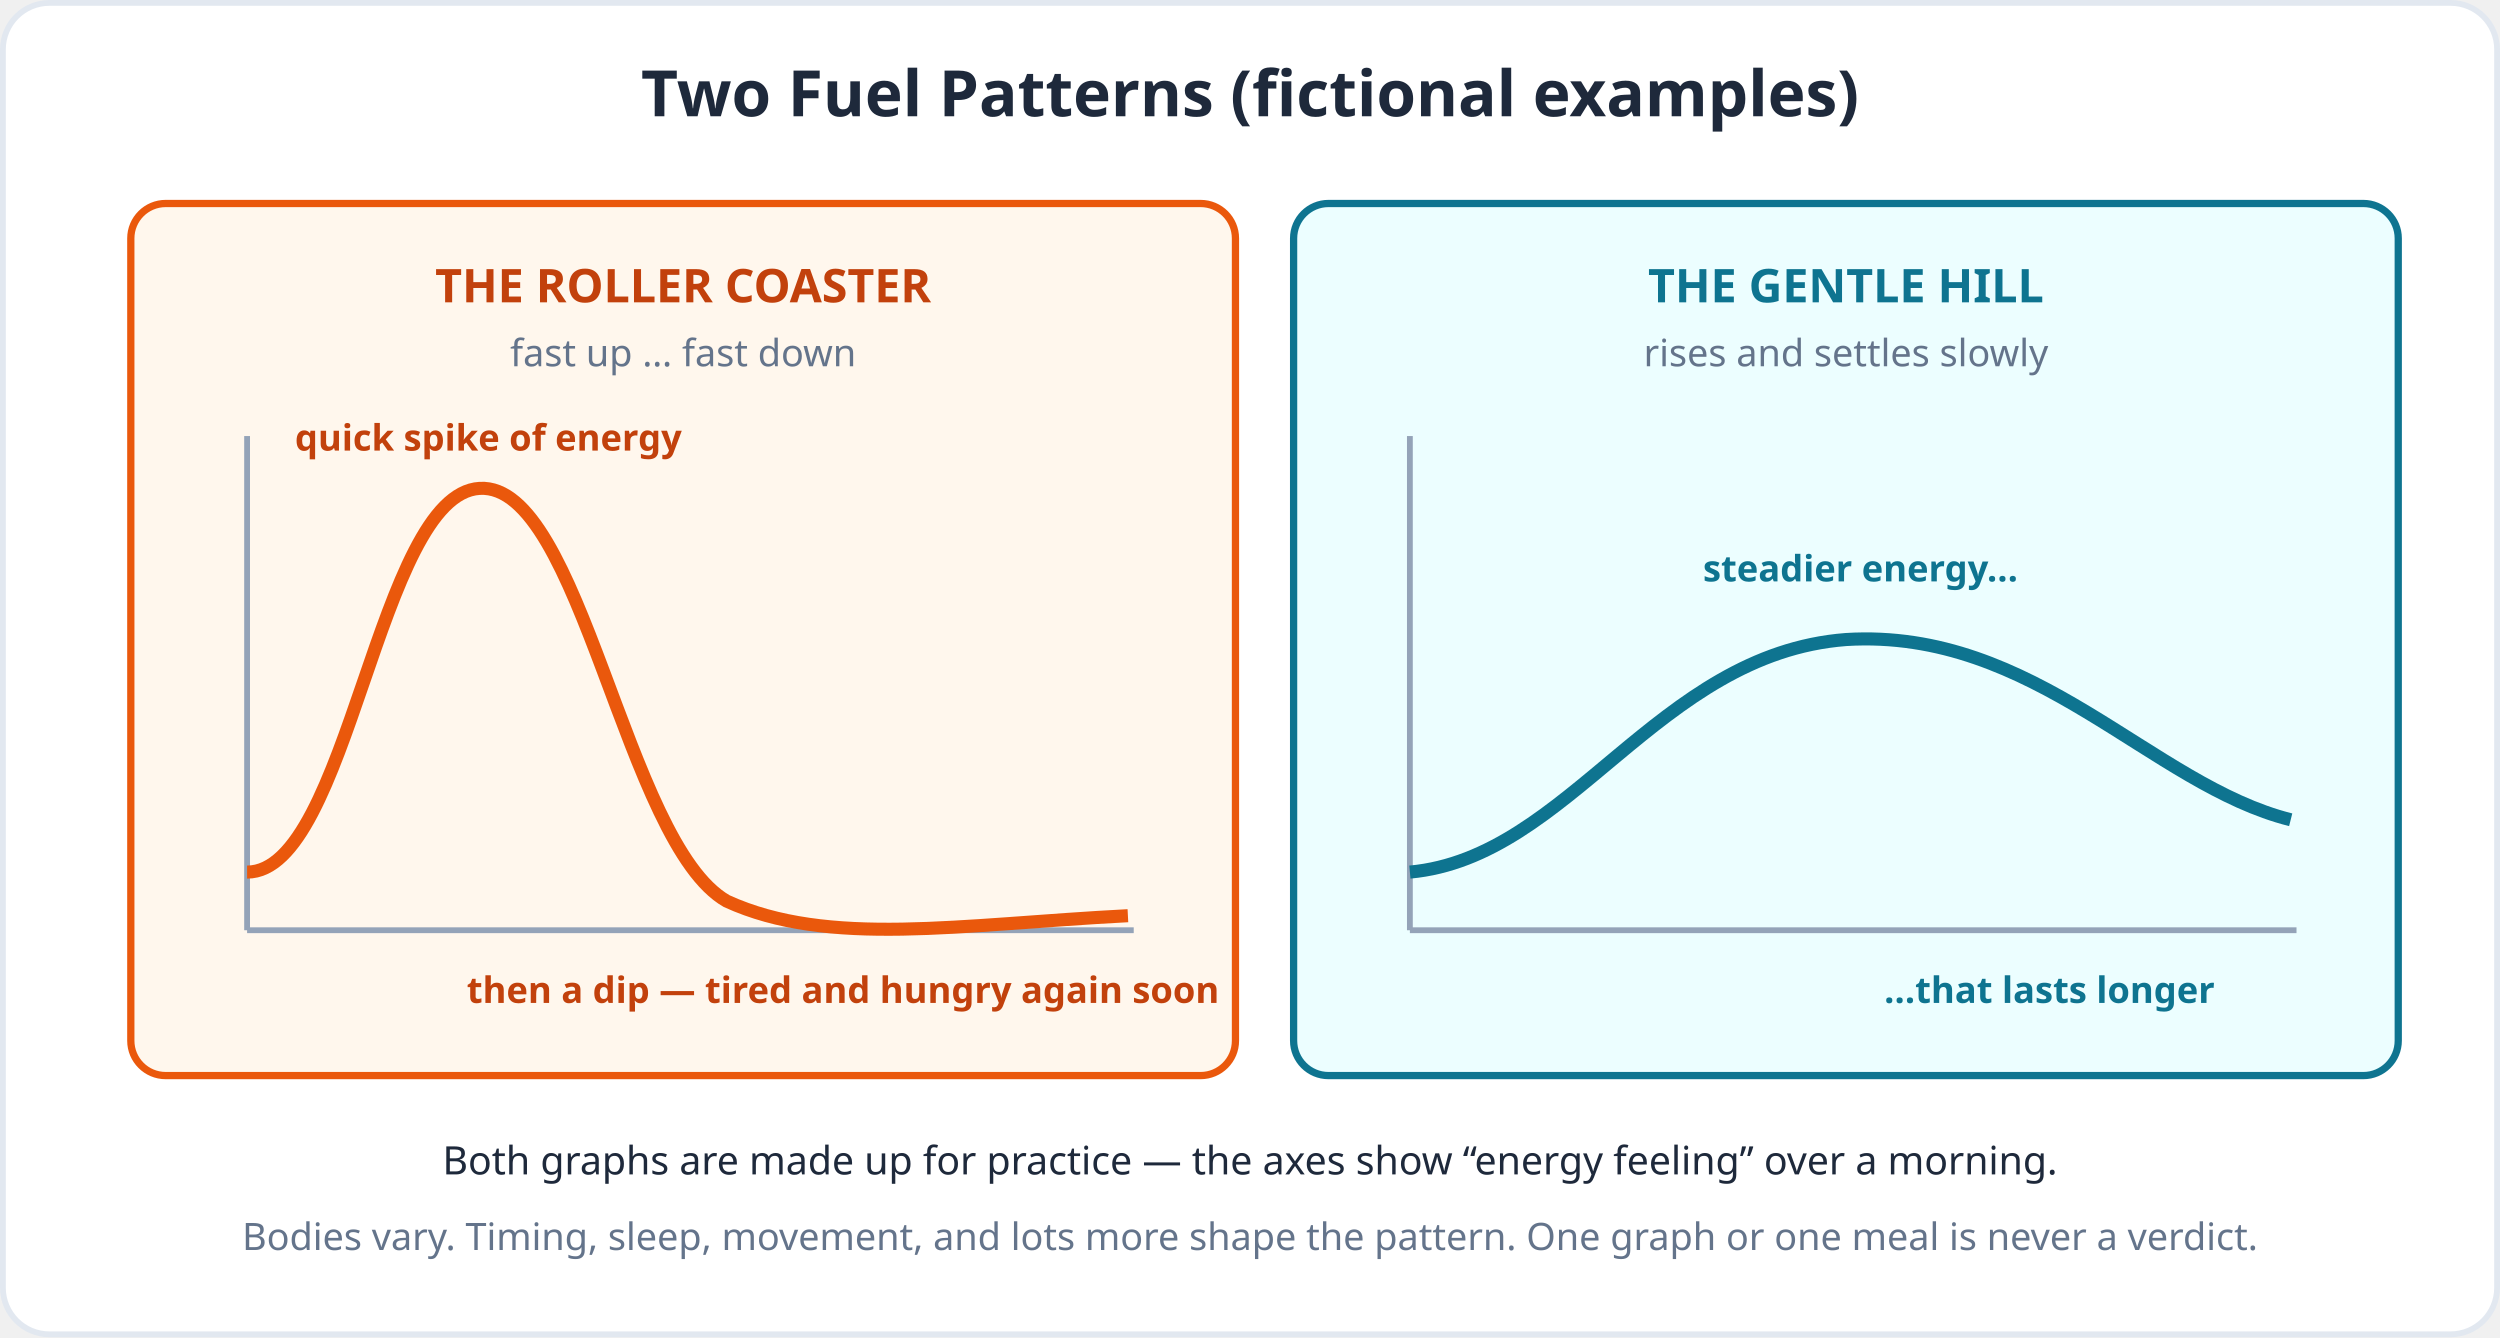
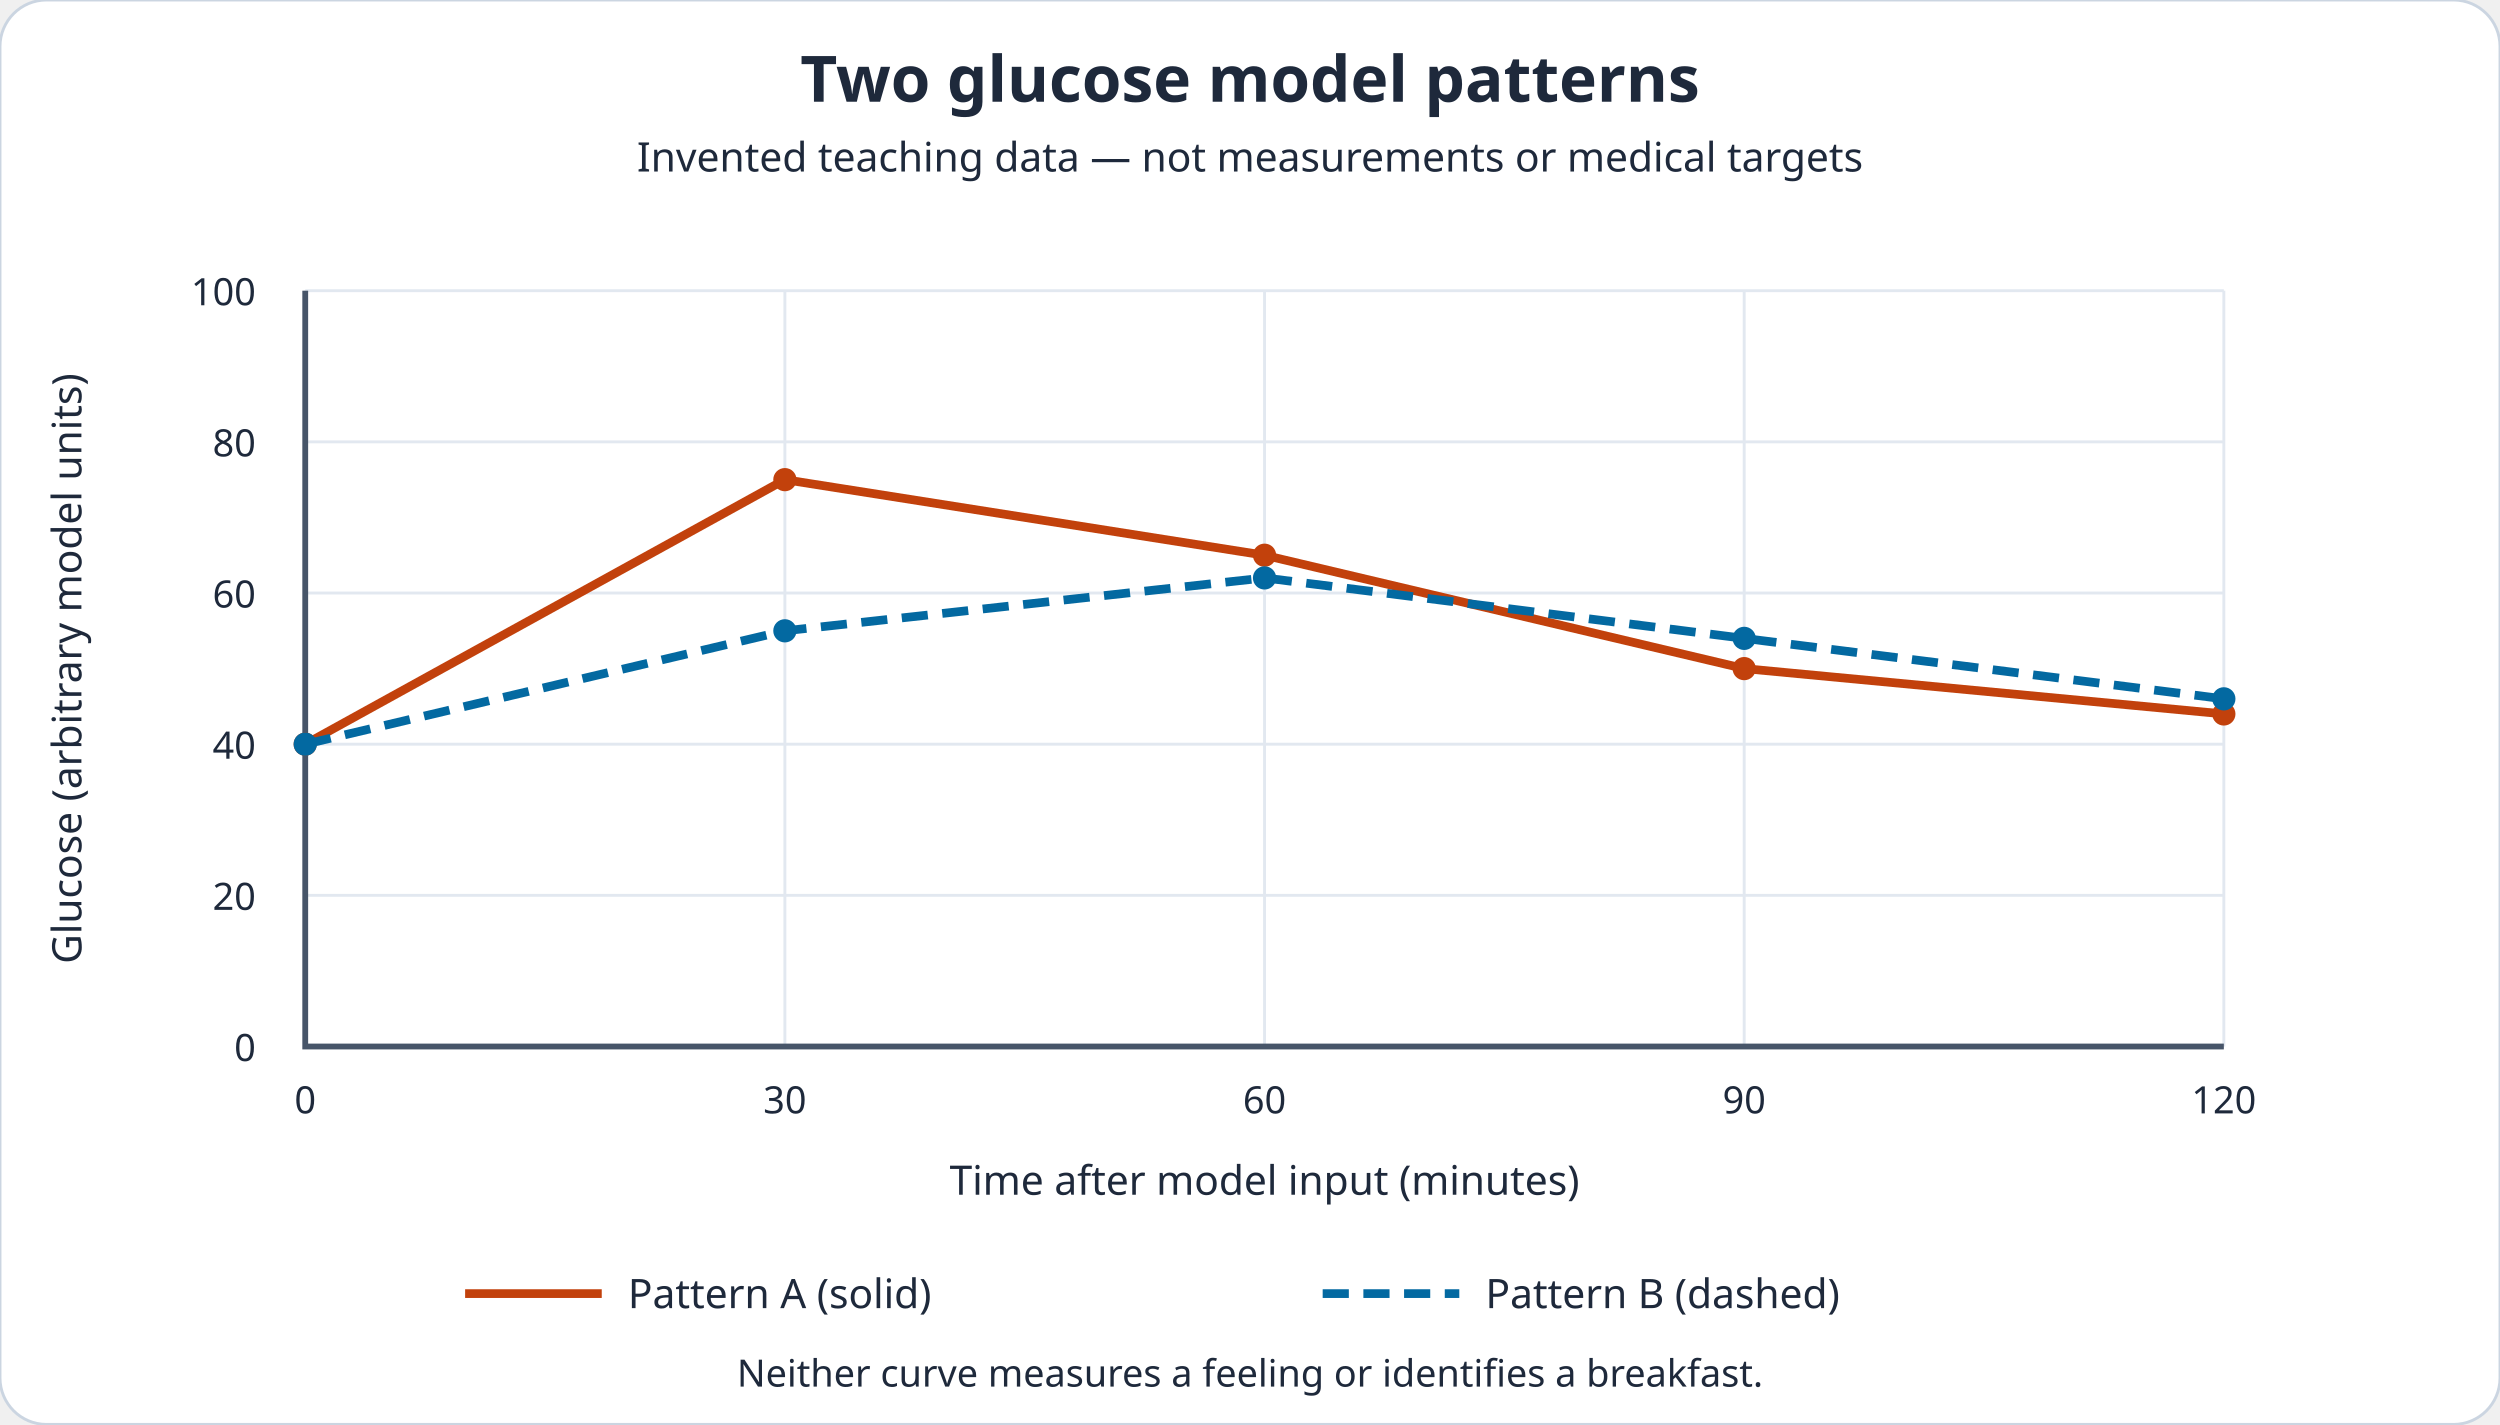
- <svg xmlns="http://www.w3.org/2000/svg" viewBox="0 0 860 460" role="img" aria-labelledby="fpaTitle">
-   <rect x="1" y="1" width="858" height="458" rx="16" fill="#ffffff" stroke="#e2e8f0" stroke-width="2" />
-   <text x="430" y="40" text-anchor="middle" font-family="'Segoe UI', system-ui, sans-serif" font-size="22" font-weight="700" fill="#1e293b">Two Fuel Patterns (fictional examples)</text>
-   <g>
-     <rect x="45" y="70" width="380" height="300" rx="12" fill="#fff7ed" stroke="#ea580c" stroke-width="2.5" />
-     <text x="235" y="104" text-anchor="middle" font-family="'Segoe UI', system-ui, sans-serif" font-size="16" font-weight="800" fill="#c2410c">THE ROLLER COASTER</text>
-     <text x="235" y="126" text-anchor="middle" font-family="'Segoe UI', system-ui, sans-serif" font-size="13" fill="#64748b">fast up … fast down</text>
-     <g stroke="#94a3b8" stroke-width="2">
-       <line x1="85" y1="320" x2="390" y2="320" />
-       <line x1="85" y1="320" x2="85" y2="150" />
-     </g>
-     <path d="M85,300 C120,300 130,170 165,168 C200,166 215,290 250,310 C285,326 330,318 388,315" fill="none" stroke="#ea580c" stroke-width="4.5" />
-     <text x="168" y="155" text-anchor="middle" font-family="'Segoe UI', system-ui, sans-serif" font-size="12.5" fill="#c2410c" font-weight="700">quick spike of energy</text>
-     <text x="290" y="345" text-anchor="middle" font-family="'Segoe UI', system-ui, sans-serif" font-size="12.5" fill="#c2410c" font-weight="700">then a dip — tired and hungry again soon</text>
-   </g>
-   <g>
-     <rect x="445" y="70" width="380" height="300" rx="12" fill="#ecfeff" stroke="#0e7490" stroke-width="2.5" />
-     <text x="635" y="104" text-anchor="middle" font-family="'Segoe UI', system-ui, sans-serif" font-size="16" font-weight="800" fill="#0e7490">THE GENTLE HILL</text>
-     <text x="635" y="126" text-anchor="middle" font-family="'Segoe UI', system-ui, sans-serif" font-size="13" fill="#64748b">rises and settles slowly</text>
-     <g stroke="#94a3b8" stroke-width="2">
-       <line x1="485" y1="320" x2="790" y2="320" />
-       <line x1="485" y1="320" x2="485" y2="150" />
-     </g>
-     <path d="M485,300 C540,295 570,225 635,220 C700,216 740,270 788,282" fill="none" stroke="#0e7490" stroke-width="4.5" />
-     <text x="640" y="200" text-anchor="middle" font-family="'Segoe UI', system-ui, sans-serif" font-size="12.5" fill="#0e7490" font-weight="700">steadier energy…</text>
-     <text x="705" y="345" text-anchor="middle" font-family="'Segoe UI', system-ui, sans-serif" font-size="12.5" fill="#0e7490" font-weight="700">…that lasts longer</text>
-   </g>
-   <g font-family="'Segoe UI', system-ui, sans-serif" text-anchor="middle">
-     <text x="430" y="404" font-size="13.5" fill="#1e293b">Both graphs are made up for practice — the axes show “energy feeling” over a morning.</text>
-     <text x="430" y="430" font-size="13" fill="#64748b">Bodies vary. Timing, sleep, movement, and lots more shape the pattern. One graph or one meal is never a verdict.</text>
+ <svg xmlns="http://www.w3.org/2000/svg" viewBox="0 0 860 490" role="img" aria-labelledby="title desc">
+   <rect width="860" height="490" rx="16" fill="#fff" stroke="#cbd5e1" />
+   <g font-family="system-ui, sans-serif" fill="#1e293b">
+     <text x="430" y="35" text-anchor="middle" font-size="22" font-weight="700">Two glucose model patterns</text>
+     <text x="430" y="59" text-anchor="middle" font-size="14">Invented teaching data — not measurements or medical targets</text>
+     <text transform="translate(28,230) rotate(-90)" text-anchor="middle" font-size="14">Glucose (arbitrary model units)</text>
+     <line x1="105" y1="360.0" x2="765" y2="360.0" stroke="#e2e8f0" />
+     <text x="88" y="365.0" text-anchor="end" font-size="13">0</text>
+     <line x1="105" y1="308.0" x2="765" y2="308.0" stroke="#e2e8f0" />
+     <text x="88" y="313.0" text-anchor="end" font-size="13">20</text>
+     <line x1="105" y1="256.0" x2="765" y2="256.0" stroke="#e2e8f0" />
+     <text x="88" y="261.0" text-anchor="end" font-size="13">40</text>
+     <line x1="105" y1="204.0" x2="765" y2="204.0" stroke="#e2e8f0" />
+     <text x="88" y="209.0" text-anchor="end" font-size="13">60</text>
+     <line x1="105" y1="152.0" x2="765" y2="152.0" stroke="#e2e8f0" />
+     <text x="88" y="157.0" text-anchor="end" font-size="13">80</text>
+     <line x1="105" y1="100.0" x2="765" y2="100.0" stroke="#e2e8f0" />
+     <text x="88" y="105.0" text-anchor="end" font-size="13">100</text>
+     <line x1="105" y1="100" x2="105" y2="360" stroke="#e2e8f0" />
+     <text x="105" y="383" text-anchor="middle" font-size="13">0</text>
+     <line x1="270" y1="100" x2="270" y2="360" stroke="#e2e8f0" />
+     <text x="270" y="383" text-anchor="middle" font-size="13">30</text>
+     <line x1="435" y1="100" x2="435" y2="360" stroke="#e2e8f0" />
+     <text x="435" y="383" text-anchor="middle" font-size="13">60</text>
+     <line x1="600" y1="100" x2="600" y2="360" stroke="#e2e8f0" />
+     <text x="600" y="383" text-anchor="middle" font-size="13">90</text>
+     <line x1="765" y1="100" x2="765" y2="360" stroke="#e2e8f0" />
+     <text x="765" y="383" text-anchor="middle" font-size="13">120</text>
+     <path d="M105 100 V360 H765" fill="none" stroke="#475569" stroke-width="2" />
+     <text x="435" y="411" text-anchor="middle" font-size="14">Time after model input (minutes)</text>
+     <polyline points="105,256.0 270,165.0 435,191.0 600,230.0 765,245.6" fill="none" stroke="#c2410c" stroke-width="3" />
+     <circle cx="105" cy="256.0" r="4" fill="#c2410c" />
+     <circle cx="270" cy="165.0" r="4" fill="#c2410c" />
+     <circle cx="435" cy="191.0" r="4" fill="#c2410c" />
+     <circle cx="600" cy="230.0" r="4" fill="#c2410c" />
+     <circle cx="765" cy="245.6" r="4" fill="#c2410c" />
+     <polyline points="105,256.0 270,217.0 435,198.8 600,219.6 765,240.4" fill="none" stroke="#0369a1" stroke-width="3" stroke-dasharray="9 5" />
+     <circle cx="105" cy="256.0" r="4" fill="#0369a1" />
+     <circle cx="270" cy="217.0" r="4" fill="#0369a1" />
+     <circle cx="435" cy="198.8" r="4" fill="#0369a1" />
+     <circle cx="600" cy="219.6" r="4" fill="#0369a1" />
+     <circle cx="765" cy="240.4" r="4" fill="#0369a1" />
+     <line x1="160" y1="445" x2="207" y2="445" stroke="#c2410c" stroke-width="3" />
+     <text x="216" y="450" font-size="14">Pattern A (solid)</text>
+     <line x1="455" y1="445" x2="502" y2="445" stroke="#0369a1" stroke-width="3" stroke-dasharray="9 5" />
+     <text x="511" y="450" font-size="14">Pattern B (dashed)</text>
+     <text x="430" y="477" text-anchor="middle" font-size="13">Neither curve measures a feeling or identifies a breakfast.</text>
  </g>
</svg>
